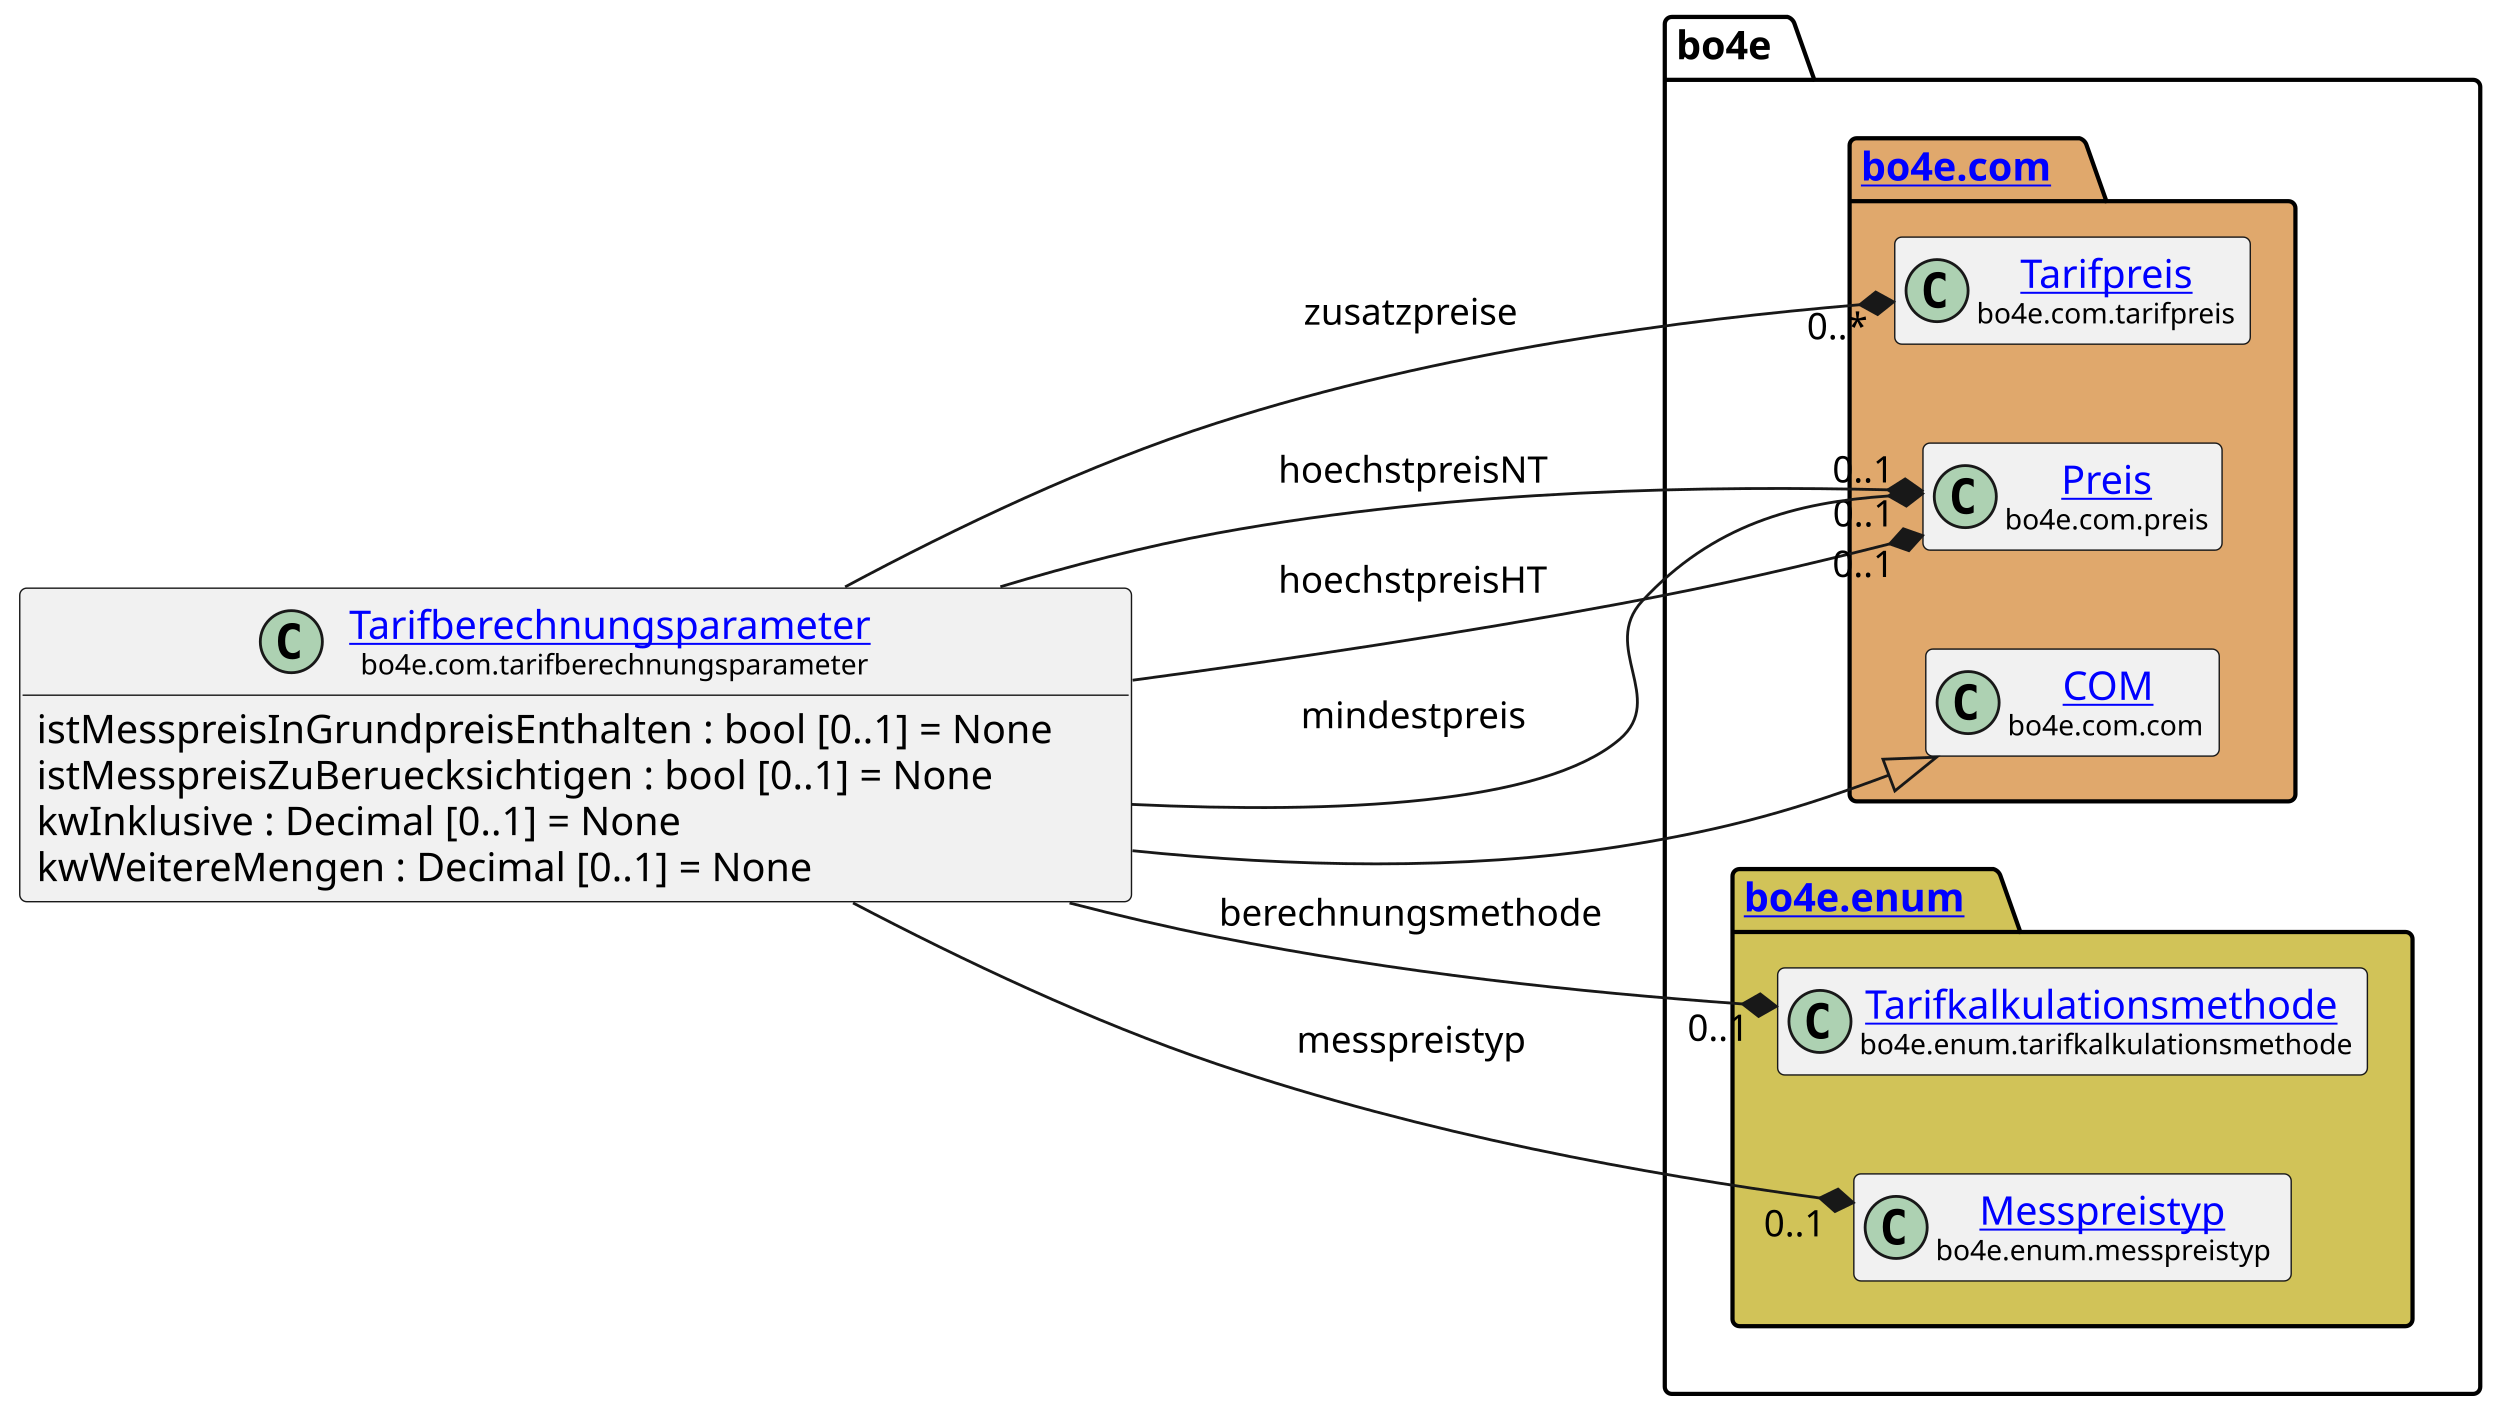
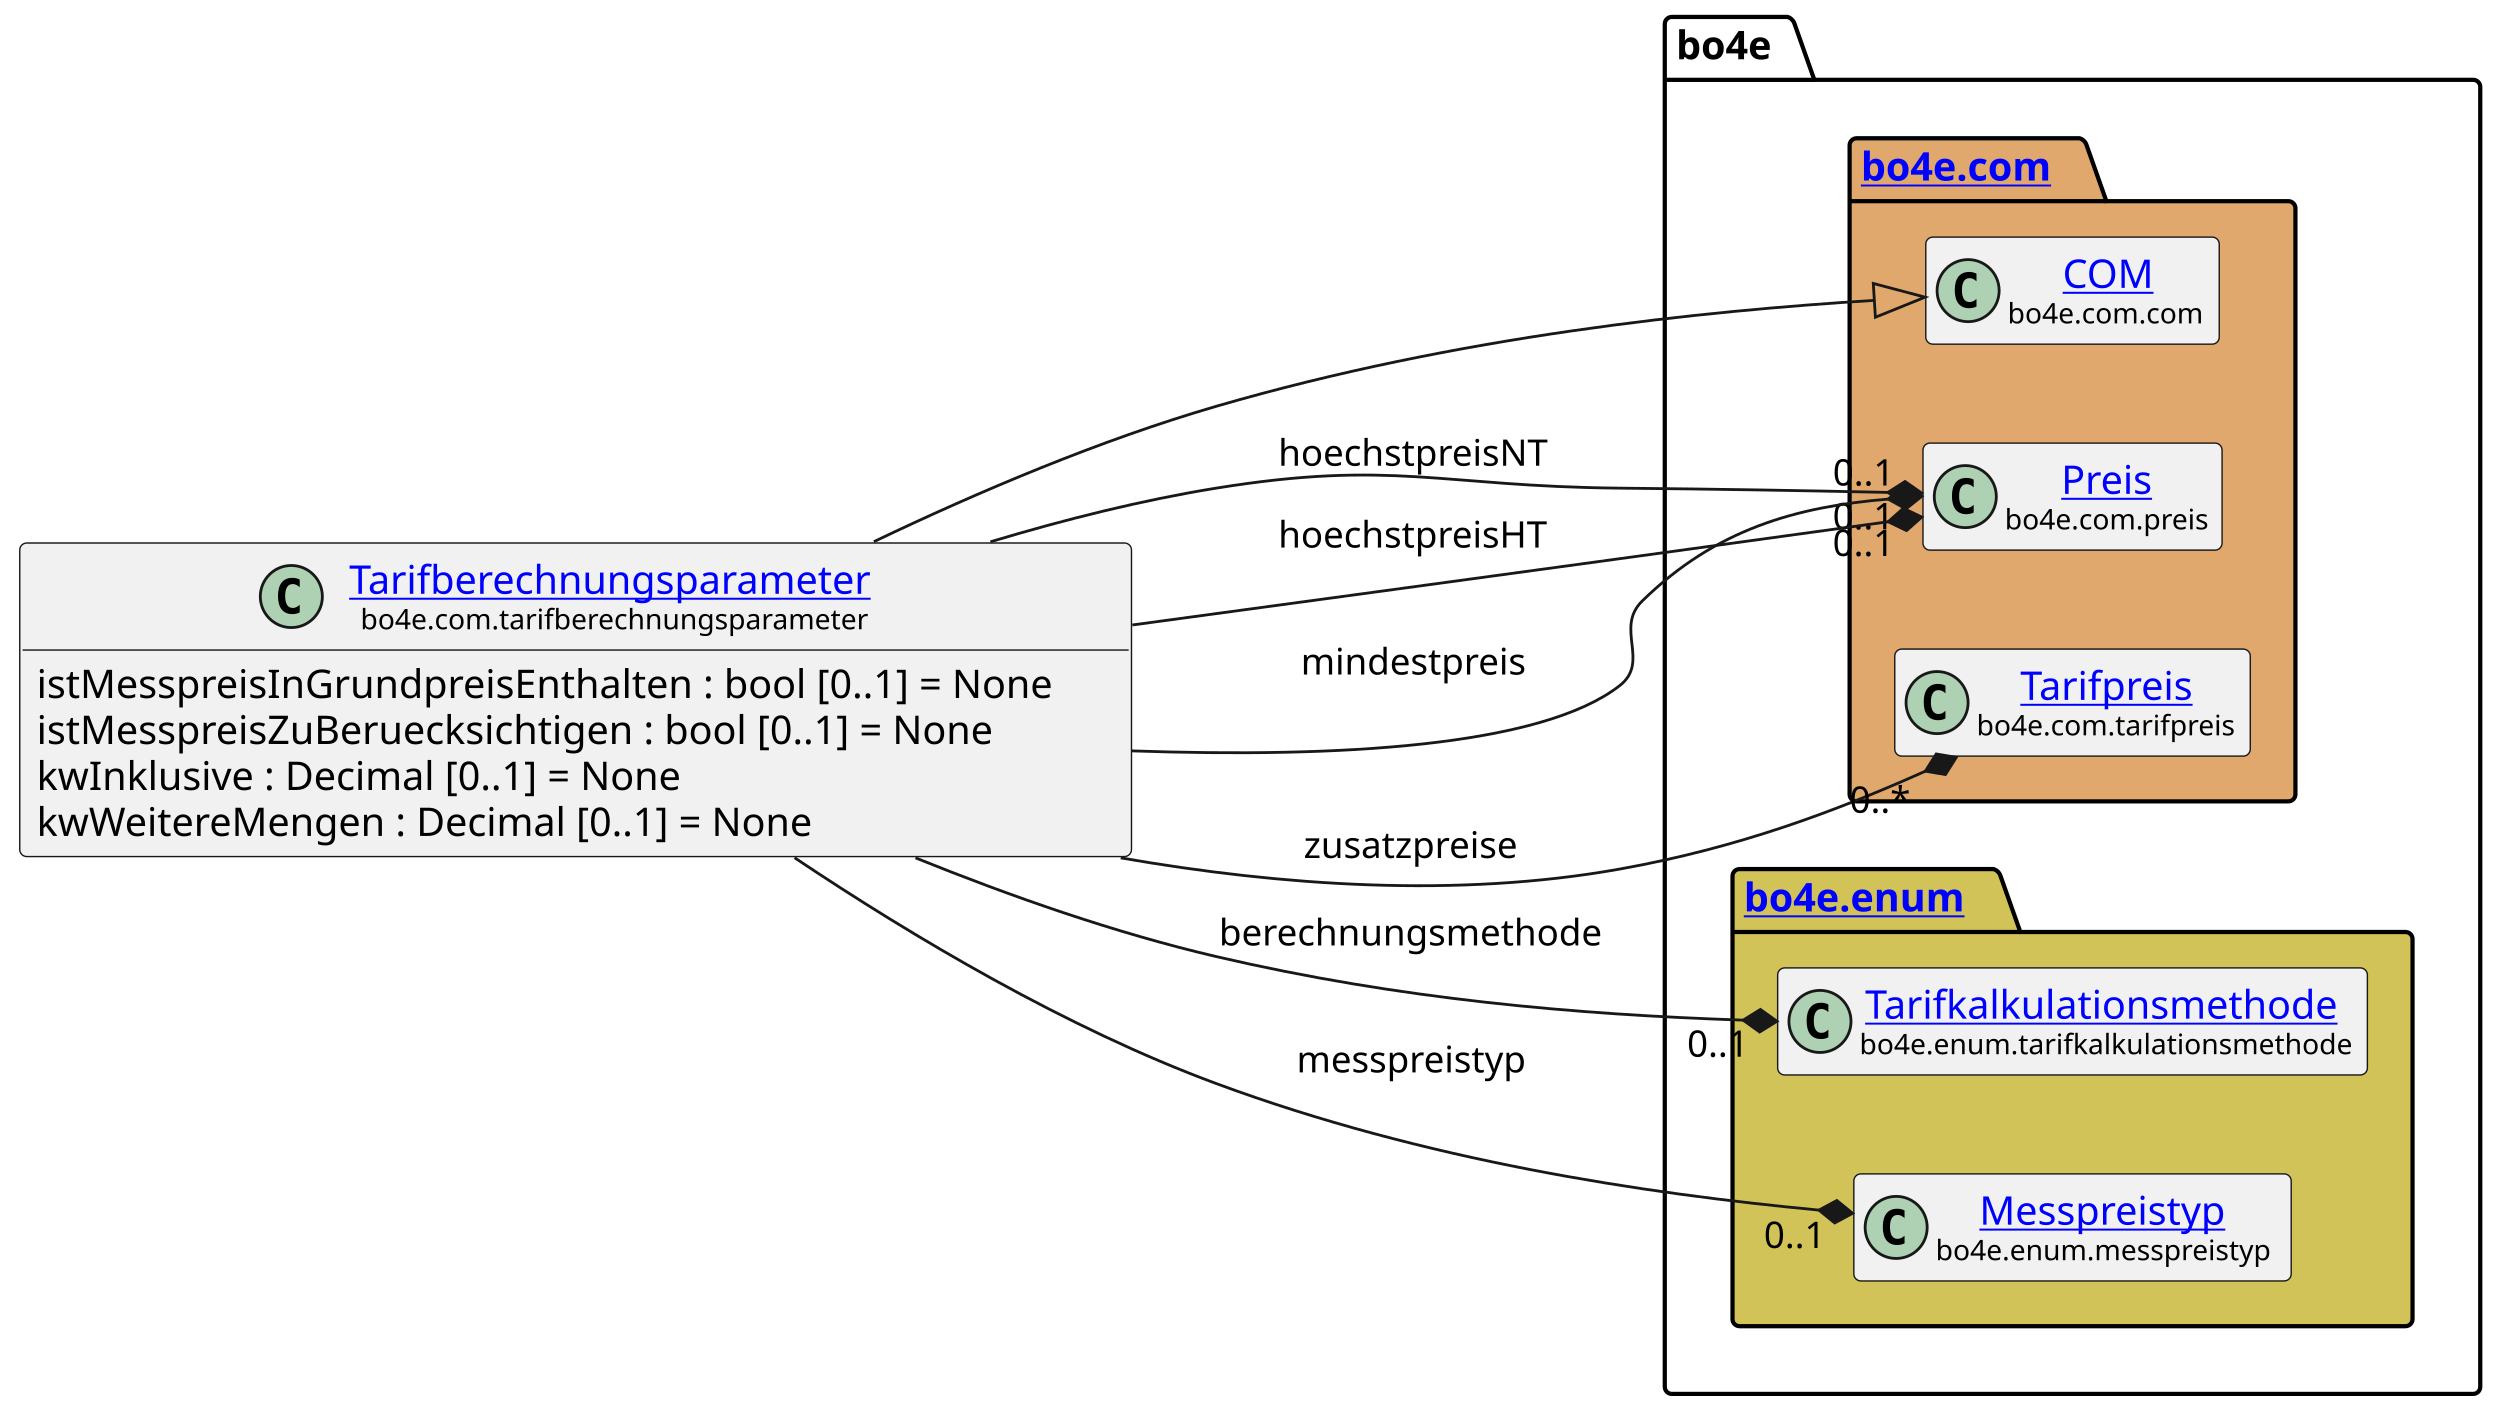
<svg xmlns="http://www.w3.org/2000/svg" xmlns:xlink="http://www.w3.org/1999/xlink" contentStyleType="text/css" height="501px" preserveAspectRatio="none" style="width:886px;height:501px;background:#FFFFFF;" version="1.1" viewBox="0 0 886 501" width="886px" zoomAndPan="magnify">
  <defs />
  <g>
    <g id="cluster_bo4e">
      <path d="M592.5,6 L633.5,6 A3.75,3.75 0 0 1 636,8.5 L643,28.297 L876.5,28.297 A2.5,2.5 0 0 1 879,30.797 L879,491.5 A2.5,2.5 0 0 1 876.5,494 L592.5,494 A2.5,2.5 0 0 1 590,491.5 L590,8.5 A2.5,2.5 0 0 1 592.5,6 " fill="none" style="stroke:#000000;stroke-width:1.5;" />
      <line style="stroke:#000000;stroke-width:1.5;" x1="590" x2="643" y1="28.297" y2="28.297" />
      <text fill="#000000" font-family="sans-serif" font-size="14" font-weight="bold" lengthAdjust="spacing" textLength="40" x="594" y="20.995">bo4e</text>
    </g>
    <g id="cluster_com">
      <path d="M658,49 L737,49 A3.75,3.75 0 0 1 739.5,51.5 L746.5,71.297 L811,71.297 A2.5,2.5 0 0 1 813.5,73.797 L813.5,281.5 A2.5,2.5 0 0 1 811,284 L658,284 A2.5,2.5 0 0 1 655.5,281.5 L655.5,51.5 A2.5,2.5 0 0 1 658,49 " fill="#E0A86C" style="stroke:#000000;stroke-width:1.5;" />
      <line style="stroke:#000000;stroke-width:1.5;" x1="655.5" x2="746.5" y1="71.297" y2="71.297" />
      <a href="https://bo4e.github.io/BO4E-python/latest/api/bo4e.com.html" target="_top" title="https://bo4e.github.io/BO4E-python/latest/api/bo4e.com.html" xlink:actuate="onRequest" xlink:href="https://bo4e.github.io/BO4E-python/latest/api/bo4e.com.html" xlink:show="new" xlink:title="https://bo4e.github.io/BO4E-python/latest/api/bo4e.com.html" xlink:type="simple">
        <text fill="#0000FF" font-family="sans-serif" font-size="14" font-weight="bold" lengthAdjust="spacing" text-decoration="underline" textLength="78" x="659.5" y="63.995">bo4e.com</text>
      </a>
    </g>
    <g id="cluster_enum">
      <path d="M616.5,308 L706.5,308 A3.75,3.75 0 0 1 709,310.5 L716,330.297 L852.5,330.297 A2.5,2.5 0 0 1 855,332.797 L855,467.5 A2.5,2.5 0 0 1 852.5,470 L616.5,470 A2.5,2.5 0 0 1 614,467.5 L614,310.5 A2.5,2.5 0 0 1 616.5,308 " fill="#D1C358" style="stroke:#000000;stroke-width:1.5;" />
      <line style="stroke:#000000;stroke-width:1.5;" x1="614" x2="716" y1="330.297" y2="330.297" />
      <a href="https://bo4e.github.io/BO4E-python/latest/api/bo4e.enum.html" target="_top" title="https://bo4e.github.io/BO4E-python/latest/api/bo4e.enum.html" xlink:actuate="onRequest" xlink:href="https://bo4e.github.io/BO4E-python/latest/api/bo4e.enum.html" xlink:show="new" xlink:title="https://bo4e.github.io/BO4E-python/latest/api/bo4e.enum.html" xlink:type="simple">
        <text fill="#0000FF" font-family="sans-serif" font-size="14" font-weight="bold" lengthAdjust="spacing" text-decoration="underline" textLength="89" x="618" y="322.995">bo4e.enum</text>
      </a>
    </g>
-     <g id="elem_Tarifpreis">
-       <rect codeLine="11" fill="#F1F1F1" height="37.938" id="Tarifpreis" rx="2.5" ry="2.5" style="stroke:#181818;stroke-width:0.5;" width="126" x="671.5" y="84.03" />
-       <ellipse cx="686.5" cy="102.999" fill="#ADD1B2" rx="11" ry="11" style="stroke:#181818;stroke-width:1.0;" />
-       <path d="M689.469,108.639 Q688.891,108.936 688.25,109.077 Q687.609,109.233 686.906,109.233 Q684.406,109.233 683.078,107.593 Q681.766,105.936 681.766,102.811 Q681.766,99.686 683.078,98.03 Q684.406,96.374 686.906,96.374 Q687.609,96.374 688.25,96.53 Q688.906,96.686 689.469,96.983 L689.469,99.702 Q688.844,99.124 688.25,98.858 Q687.656,98.577 687.031,98.577 Q685.688,98.577 685,99.655 Q684.312,100.718 684.312,102.811 Q684.312,104.905 685,105.983 Q685.688,107.046 687.031,107.046 Q687.656,107.046 688.25,106.78 Q688.844,106.499 689.469,105.921 L689.469,108.639 Z " fill="#000000" />
-       <a href="https://bo4e.github.io/BO4E-python/latest/api/bo4e.com.html#bo4e.com.tarifpreis.Tarifpreis" target="_top" title="https://bo4e.github.io/BO4E-python/latest/api/bo4e.com.html#bo4e.com.tarifpreis.Tarifpreis" xlink:actuate="onRequest" xlink:href="https://bo4e.github.io/BO4E-python/latest/api/bo4e.com.html#bo4e.com.tarifpreis.Tarifpreis" xlink:show="new" xlink:title="https://bo4e.github.io/BO4E-python/latest/api/bo4e.com.html#bo4e.com.tarifpreis.Tarifpreis" xlink:type="simple">
-         <text fill="#0000FF" font-family="sans-serif" font-size="14" lengthAdjust="spacing" text-decoration="underline" textLength="63" x="716" y="102.025">Tarifpreis</text>
+     <g id="elem_COM">
+       <rect codeLine="11" fill="#F1F1F1" height="37.938" id="COM" rx="2.5" ry="2.5" style="stroke:#181818;stroke-width:0.5;" width="104" x="682.5" y="84.03" />
+       <ellipse cx="697.5" cy="102.999" fill="#ADD1B2" rx="11" ry="11" style="stroke:#181818;stroke-width:1.0;" />
+       <path d="M700.469,108.639 Q699.891,108.936 699.25,109.077 Q698.609,109.233 697.906,109.233 Q695.406,109.233 694.078,107.593 Q692.766,105.936 692.766,102.811 Q692.766,99.686 694.078,98.03 Q695.406,96.374 697.906,96.374 Q698.609,96.374 699.25,96.53 Q699.906,96.686 700.469,96.983 L700.469,99.702 Q699.844,99.124 699.25,98.858 Q698.656,98.577 698.031,98.577 Q696.688,98.577 696,99.655 Q695.312,100.718 695.312,102.811 Q695.312,104.905 696,105.983 Q696.688,107.046 698.031,107.046 Q698.656,107.046 699.25,106.78 Q699.844,106.499 700.469,105.921 L700.469,108.639 Z " fill="#000000" />
+       <a href="https://bo4e.github.io/BO4E-python/latest/api/bo4e.com.html#bo4e.com.com.COM" target="_top" title="https://bo4e.github.io/BO4E-python/latest/api/bo4e.com.html#bo4e.com.com.COM" xlink:actuate="onRequest" xlink:href="https://bo4e.github.io/BO4E-python/latest/api/bo4e.com.html#bo4e.com.com.COM" xlink:show="new" xlink:title="https://bo4e.github.io/BO4E-python/latest/api/bo4e.com.html#bo4e.com.com.COM" xlink:type="simple">
+         <text fill="#0000FF" font-family="sans-serif" font-size="14" lengthAdjust="spacing" text-decoration="underline" textLength="33" x="731" y="102.025">COM</text>
      </a>
-       <text fill="#000000" font-family="sans-serif" font-size="10" lengthAdjust="spacing" textLength="94" x="700.5" y="114.609">bo4e.com.tarifpreis</text>
+       <text fill="#000000" font-family="sans-serif" font-size="10" lengthAdjust="spacing" textLength="72" x="711.5" y="114.609">bo4e.com.com</text>
    </g>
    <g id="elem_Preis">
      <rect codeLine="12" fill="#F1F1F1" height="37.938" id="Preis" rx="2.5" ry="2.5" style="stroke:#181818;stroke-width:0.5;" width="106" x="681.5" y="157.03" />
      <ellipse cx="696.5" cy="175.999" fill="#ADD1B2" rx="11" ry="11" style="stroke:#181818;stroke-width:1.0;" />
      <path d="M699.469,181.639 Q698.891,181.936 698.25,182.077 Q697.609,182.233 696.906,182.233 Q694.406,182.233 693.078,180.593 Q691.766,178.936 691.766,175.811 Q691.766,172.686 693.078,171.03 Q694.406,169.374 696.906,169.374 Q697.609,169.374 698.25,169.53 Q698.906,169.686 699.469,169.983 L699.469,172.702 Q698.844,172.124 698.25,171.858 Q697.656,171.577 697.031,171.577 Q695.688,171.577 695,172.655 Q694.312,173.718 694.312,175.811 Q694.312,177.905 695,178.983 Q695.688,180.046 697.031,180.046 Q697.656,180.046 698.25,179.78 Q698.844,179.499 699.469,178.921 L699.469,181.639 Z " fill="#000000" />
      <a href="https://bo4e.github.io/BO4E-python/latest/api/bo4e.com.html#bo4e.com.preis.Preis" target="_top" title="https://bo4e.github.io/BO4E-python/latest/api/bo4e.com.html#bo4e.com.preis.Preis" xlink:actuate="onRequest" xlink:href="https://bo4e.github.io/BO4E-python/latest/api/bo4e.com.html#bo4e.com.preis.Preis" xlink:show="new" xlink:title="https://bo4e.github.io/BO4E-python/latest/api/bo4e.com.html#bo4e.com.preis.Preis" xlink:type="simple">
        <text fill="#0000FF" font-family="sans-serif" font-size="14" lengthAdjust="spacing" text-decoration="underline" textLength="34" x="730.5" y="175.025">Preis</text>
      </a>
      <text fill="#000000" font-family="sans-serif" font-size="10" lengthAdjust="spacing" textLength="74" x="710.5" y="187.609">bo4e.com.preis</text>
    </g>
-     <g id="elem_COM">
-       <rect codeLine="13" fill="#F1F1F1" height="37.938" id="COM" rx="2.5" ry="2.5" style="stroke:#181818;stroke-width:0.5;" width="104" x="682.5" y="230.03" />
-       <ellipse cx="697.5" cy="248.999" fill="#ADD1B2" rx="11" ry="11" style="stroke:#181818;stroke-width:1.0;" />
-       <path d="M700.469,254.639 Q699.891,254.936 699.25,255.077 Q698.609,255.233 697.906,255.233 Q695.406,255.233 694.078,253.593 Q692.766,251.936 692.766,248.811 Q692.766,245.686 694.078,244.03 Q695.406,242.374 697.906,242.374 Q698.609,242.374 699.25,242.53 Q699.906,242.686 700.469,242.983 L700.469,245.702 Q699.844,245.124 699.25,244.858 Q698.656,244.577 698.031,244.577 Q696.688,244.577 696,245.655 Q695.312,246.718 695.312,248.811 Q695.312,250.905 696,251.983 Q696.688,253.046 698.031,253.046 Q698.656,253.046 699.25,252.78 Q699.844,252.499 700.469,251.921 L700.469,254.639 Z " fill="#000000" />
-       <a href="https://bo4e.github.io/BO4E-python/latest/api/bo4e.com.html#bo4e.com.com.COM" target="_top" title="https://bo4e.github.io/BO4E-python/latest/api/bo4e.com.html#bo4e.com.com.COM" xlink:actuate="onRequest" xlink:href="https://bo4e.github.io/BO4E-python/latest/api/bo4e.com.html#bo4e.com.com.COM" xlink:show="new" xlink:title="https://bo4e.github.io/BO4E-python/latest/api/bo4e.com.html#bo4e.com.com.COM" xlink:type="simple">
-         <text fill="#0000FF" font-family="sans-serif" font-size="14" lengthAdjust="spacing" text-decoration="underline" textLength="33" x="731" y="248.025">COM</text>
+     <g id="elem_Tarifpreis">
+       <rect codeLine="13" fill="#F1F1F1" height="37.938" id="Tarifpreis" rx="2.5" ry="2.5" style="stroke:#181818;stroke-width:0.5;" width="126" x="671.5" y="230.03" />
+       <ellipse cx="686.5" cy="248.999" fill="#ADD1B2" rx="11" ry="11" style="stroke:#181818;stroke-width:1.0;" />
+       <path d="M689.469,254.639 Q688.891,254.936 688.25,255.077 Q687.609,255.233 686.906,255.233 Q684.406,255.233 683.078,253.593 Q681.766,251.936 681.766,248.811 Q681.766,245.686 683.078,244.03 Q684.406,242.374 686.906,242.374 Q687.609,242.374 688.25,242.53 Q688.906,242.686 689.469,242.983 L689.469,245.702 Q688.844,245.124 688.25,244.858 Q687.656,244.577 687.031,244.577 Q685.688,244.577 685,245.655 Q684.312,246.718 684.312,248.811 Q684.312,250.905 685,251.983 Q685.688,253.046 687.031,253.046 Q687.656,253.046 688.25,252.78 Q688.844,252.499 689.469,251.921 L689.469,254.639 Z " fill="#000000" />
+       <a href="https://bo4e.github.io/BO4E-python/latest/api/bo4e.com.html#bo4e.com.tarifpreis.Tarifpreis" target="_top" title="https://bo4e.github.io/BO4E-python/latest/api/bo4e.com.html#bo4e.com.tarifpreis.Tarifpreis" xlink:actuate="onRequest" xlink:href="https://bo4e.github.io/BO4E-python/latest/api/bo4e.com.html#bo4e.com.tarifpreis.Tarifpreis" xlink:show="new" xlink:title="https://bo4e.github.io/BO4E-python/latest/api/bo4e.com.html#bo4e.com.tarifpreis.Tarifpreis" xlink:type="simple">
+         <text fill="#0000FF" font-family="sans-serif" font-size="14" lengthAdjust="spacing" text-decoration="underline" textLength="63" x="716" y="248.025">Tarifpreis</text>
      </a>
-       <text fill="#000000" font-family="sans-serif" font-size="10" lengthAdjust="spacing" textLength="72" x="711.5" y="260.609">bo4e.com.com</text>
+       <text fill="#000000" font-family="sans-serif" font-size="10" lengthAdjust="spacing" textLength="94" x="700.5" y="260.609">bo4e.com.tarifpreis</text>
    </g>
    <g id="elem_Tarifkalkulationsmethode">
      <rect codeLine="16" fill="#F1F1F1" height="37.938" id="Tarifkalkulationsmethode" rx="2.5" ry="2.5" style="stroke:#181818;stroke-width:0.5;" width="209" x="630" y="343.03" />
      <ellipse cx="645" cy="361.999" fill="#ADD1B2" rx="11" ry="11" style="stroke:#181818;stroke-width:1.0;" />
      <path d="M647.969,367.639 Q647.391,367.936 646.75,368.077 Q646.109,368.233 645.406,368.233 Q642.906,368.233 641.578,366.592 Q640.266,364.936 640.266,361.811 Q640.266,358.686 641.578,357.03 Q642.906,355.374 645.406,355.374 Q646.109,355.374 646.75,355.53 Q647.406,355.686 647.969,355.983 L647.969,358.702 Q647.344,358.124 646.75,357.858 Q646.156,357.577 645.531,357.577 Q644.188,357.577 643.5,358.655 Q642.812,359.717 642.812,361.811 Q642.812,363.905 643.5,364.983 Q644.188,366.046 645.531,366.046 Q646.156,366.046 646.75,365.78 Q647.344,365.499 647.969,364.921 L647.969,367.639 Z " fill="#000000" />
      <a href="https://bo4e.github.io/BO4E-python/latest/api/bo4e.enum.html#bo4e.enum.tarifkalkulationsmethode.Tarifkalkulationsmethode" target="_top" title="https://bo4e.github.io/BO4E-python/latest/api/bo4e.enum.html#bo4e.enum.tarifkalkulationsmethode.Tarifkalkulationsmethode" xlink:actuate="onRequest" xlink:href="https://bo4e.github.io/BO4E-python/latest/api/bo4e.enum.html#bo4e.enum.tarifkalkulationsmethode.Tarifkalkulationsmethode" xlink:show="new" xlink:title="https://bo4e.github.io/BO4E-python/latest/api/bo4e.enum.html#bo4e.enum.tarifkalkulationsmethode.Tarifkalkulationsmethode" xlink:type="simple">
        <text fill="#0000FF" font-family="sans-serif" font-size="14" lengthAdjust="spacing" text-decoration="underline" textLength="173" x="661" y="361.025">Tarifkalkulationsmethode</text>
      </a>
      <text fill="#000000" font-family="sans-serif" font-size="10" lengthAdjust="spacing" textLength="177" x="659" y="373.609">bo4e.enum.tarifkalkulationsmethode</text>
    </g>
    <g id="elem_Messpreistyp">
      <rect codeLine="17" fill="#F1F1F1" height="37.938" id="Messpreistyp" rx="2.5" ry="2.5" style="stroke:#181818;stroke-width:0.5;" width="155" x="657" y="416.03" />
      <ellipse cx="672" cy="434.999" fill="#ADD1B2" rx="11" ry="11" style="stroke:#181818;stroke-width:1.0;" />
      <path d="M674.969,440.639 Q674.391,440.936 673.75,441.077 Q673.109,441.233 672.406,441.233 Q669.906,441.233 668.578,439.592 Q667.266,437.936 667.266,434.811 Q667.266,431.686 668.578,430.03 Q669.906,428.374 672.406,428.374 Q673.109,428.374 673.75,428.53 Q674.406,428.686 674.969,428.983 L674.969,431.702 Q674.344,431.124 673.75,430.858 Q673.156,430.577 672.531,430.577 Q671.188,430.577 670.5,431.655 Q669.812,432.717 669.812,434.811 Q669.812,436.905 670.5,437.983 Q671.188,439.046 672.531,439.046 Q673.156,439.046 673.75,438.78 Q674.344,438.499 674.969,437.921 L674.969,440.639 Z " fill="#000000" />
      <a href="https://bo4e.github.io/BO4E-python/latest/api/bo4e.enum.html#bo4e.enum.messpreistyp.Messpreistyp" target="_top" title="https://bo4e.github.io/BO4E-python/latest/api/bo4e.enum.html#bo4e.enum.messpreistyp.Messpreistyp" xlink:actuate="onRequest" xlink:href="https://bo4e.github.io/BO4E-python/latest/api/bo4e.enum.html#bo4e.enum.messpreistyp.Messpreistyp" xlink:show="new" xlink:title="https://bo4e.github.io/BO4E-python/latest/api/bo4e.enum.html#bo4e.enum.messpreistyp.Messpreistyp" xlink:type="simple">
        <text fill="#0000FF" font-family="sans-serif" font-size="14" lengthAdjust="spacing" text-decoration="underline" textLength="92" x="701.5" y="434.025">Messpreistyp</text>
      </a>
      <text fill="#000000" font-family="sans-serif" font-size="10" lengthAdjust="spacing" textLength="123" x="686" y="446.609">bo4e.enum.messpreistyp</text>
    </g>
    <g id="elem_Tarifberechnungsparameter">
-       <rect codeLine="3" fill="#F1F1F1" height="111.125" id="Tarifberechnungsparameter" rx="2.5" ry="2.5" style="stroke:#181818;stroke-width:0.5;" width="394" x="7" y="208.44" />
-       <ellipse cx="103.25" cy="227.409" fill="#ADD1B2" rx="11" ry="11" style="stroke:#181818;stroke-width:1.0;" />
-       <path d="M106.219,233.049 Q105.641,233.346 105,233.487 Q104.359,233.643 103.656,233.643 Q101.156,233.643 99.828,232.002 Q98.516,230.346 98.516,227.221 Q98.516,224.096 99.828,222.44 Q101.156,220.784 103.656,220.784 Q104.359,220.784 105,220.94 Q105.656,221.096 106.219,221.393 L106.219,224.112 Q105.594,223.534 105,223.268 Q104.406,222.987 103.781,222.987 Q102.438,222.987 101.75,224.065 Q101.062,225.127 101.062,227.221 Q101.062,229.315 101.75,230.393 Q102.438,231.456 103.781,231.456 Q104.406,231.456 105,231.19 Q105.594,230.909 106.219,230.331 L106.219,233.049 Z " fill="#000000" />
+       <rect codeLine="3" fill="#F1F1F1" height="111.125" id="Tarifberechnungsparameter" rx="2.5" ry="2.5" style="stroke:#181818;stroke-width:0.5;" width="394" x="7" y="192.44" />
+       <ellipse cx="103.25" cy="211.409" fill="#ADD1B2" rx="11" ry="11" style="stroke:#181818;stroke-width:1.0;" />
+       <path d="M106.219,217.049 Q105.641,217.346 105,217.487 Q104.359,217.643 103.656,217.643 Q101.156,217.643 99.828,216.002 Q98.516,214.346 98.516,211.221 Q98.516,208.096 99.828,206.44 Q101.156,204.784 103.656,204.784 Q104.359,204.784 105,204.94 Q105.656,205.096 106.219,205.393 L106.219,208.112 Q105.594,207.534 105,207.268 Q104.406,206.987 103.781,206.987 Q102.438,206.987 101.75,208.065 Q101.062,209.127 101.062,211.221 Q101.062,213.315 101.75,214.393 Q102.438,215.456 103.781,215.456 Q104.406,215.456 105,215.19 Q105.594,214.909 106.219,214.331 L106.219,217.049 Z " fill="#000000" />
      <a href="https://bo4e.github.io/BO4E-python/latest/api/bo4e.com.html#bo4e.com.tarifberechnungsparameter.Tarifberechnungsparameter" target="_top" title="https://bo4e.github.io/BO4E-python/latest/api/bo4e.com.html#bo4e.com.tarifberechnungsparameter.Tarifberechnungsparameter" xlink:actuate="onRequest" xlink:href="https://bo4e.github.io/BO4E-python/latest/api/bo4e.com.html#bo4e.com.tarifberechnungsparameter.Tarifberechnungsparameter" xlink:show="new" xlink:title="https://bo4e.github.io/BO4E-python/latest/api/bo4e.com.html#bo4e.com.tarifberechnungsparameter.Tarifberechnungsparameter" xlink:type="simple">
-         <text fill="#0000FF" font-family="sans-serif" font-size="14" lengthAdjust="spacing" text-decoration="underline" textLength="193" x="123.75" y="226.435">Tarifberechnungsparameter</text>
+         <text fill="#0000FF" font-family="sans-serif" font-size="14" lengthAdjust="spacing" text-decoration="underline" textLength="193" x="123.75" y="210.435">Tarifberechnungsparameter</text>
      </a>
-       <text fill="#000000" font-family="sans-serif" font-size="10" lengthAdjust="spacing" textLength="185" x="127.75" y="239.019">bo4e.com.tarifberechnungsparameter</text>
-       <line style="stroke:#181818;stroke-width:0.5;" x1="8" x2="400" y1="246.377" y2="246.377" />
-       <text fill="#000000" font-family="sans-serif" font-size="14" lengthAdjust="spacing" textLength="382" x="13" y="263.373">istMesspreisInGrundpreisEnthalten : bool [0..1] = None</text>
-       <text fill="#000000" font-family="sans-serif" font-size="14" lengthAdjust="spacing" textLength="367" x="13" y="279.67">istMesspreisZuBeruecksichtigen : bool [0..1] = None</text>
-       <text fill="#000000" font-family="sans-serif" font-size="14" lengthAdjust="spacing" textLength="243" x="13" y="295.966">kwInklusive : Decimal [0..1] = None</text>
-       <text fill="#000000" font-family="sans-serif" font-size="14" lengthAdjust="spacing" textLength="294" x="13" y="312.263">kwWeitereMengen : Decimal [0..1] = None</text>
+       <text fill="#000000" font-family="sans-serif" font-size="10" lengthAdjust="spacing" textLength="185" x="127.75" y="223.019">bo4e.com.tarifberechnungsparameter</text>
+       <line style="stroke:#181818;stroke-width:0.5;" x1="8" x2="400" y1="230.377" y2="230.377" />
+       <text fill="#000000" font-family="sans-serif" font-size="14" lengthAdjust="spacing" textLength="382" x="13" y="247.373">istMesspreisInGrundpreisEnthalten : bool [0..1] = None</text>
+       <text fill="#000000" font-family="sans-serif" font-size="14" lengthAdjust="spacing" textLength="367" x="13" y="263.67">istMesspreisZuBeruecksichtigen : bool [0..1] = None</text>
+       <text fill="#000000" font-family="sans-serif" font-size="14" lengthAdjust="spacing" textLength="243" x="13" y="279.966">kwInklusive : Decimal [0..1] = None</text>
+       <text fill="#000000" font-family="sans-serif" font-size="14" lengthAdjust="spacing" textLength="294" x="13" y="296.263">kwWeitereMengen : Decimal [0..1] = None</text>
    </g>
    <g id="link_Tarifberechnungsparameter_COM">
-       <path codeLine="20" d="M401.34,301.49 C457.29,307.21 518.19,308.71 574,300 C612.78,293.95 638.159,286.427 669.428,274.687 " fill="none" id="Tarifberechnungsparameter-to-COM" style="stroke:#181818;stroke-width:1.0;" />
-       <polygon fill="none" points="686.28,268.36,667.32,269.07,671.537,280.304,686.28,268.36" style="stroke:#181818;stroke-width:1.0;" />
+       <path codeLine="20" d="M309.7,191.97 C347.06,174.11 390.05,155.91 431,144 C517,118.99 603.325,110.253 664.265,106.443 " fill="none" id="Tarifberechnungsparameter-to-COM" style="stroke:#181818;stroke-width:1.0;" />
+       <polygon fill="none" points="682.23,105.32,663.891,100.455,664.639,112.431,682.23,105.32" style="stroke:#181818;stroke-width:1.0;" />
    </g>
    <g id="link_Tarifberechnungsparameter_Tarifkalkulationsmethode">
-       <path codeLine="21" d="M379.05,320.02 C396.49,324.53 414.02,328.64 431,332 C496.36,344.95 558.851,351.553 617.551,355.803 " fill="none" id="Tarifberechnungsparameter-to-Tarifkalkulationsmethode" style="stroke:#181818;stroke-width:1.0;" />
-       <polygon fill="#181818" points="629.52,356.67,623.824,352.247,617.551,355.803,623.247,360.226,629.52,356.67" style="stroke:#181818;stroke-width:1.0;" />
-       <text fill="#000000" font-family="sans-serif" font-size="13" lengthAdjust="spacing" textLength="141" x="432" y="328.067">berechnungsmethode</text>
-       <text fill="#000000" font-family="sans-serif" font-size="13" lengthAdjust="spacing" textLength="24" x="598.026" y="368.88">0..1</text>
+       <path codeLine="21" d="M324.46,304.03 C358.23,317.67 395.47,330.71 431,339 C496.01,354.18 558.807,359.557 617.757,361.537 " fill="none" id="Tarifberechnungsparameter-to-Tarifkalkulationsmethode" style="stroke:#181818;stroke-width:1.0;" />
+       <polygon fill="#181818" points="629.75,361.94,623.888,357.741,617.757,361.537,623.619,365.736,629.75,361.94" style="stroke:#181818;stroke-width:1.0;" />
+       <text fill="#000000" font-family="sans-serif" font-size="13" lengthAdjust="spacing" textLength="141" x="432" y="335.067">berechnungsmethode</text>
+       <text fill="#000000" font-family="sans-serif" font-size="13" lengthAdjust="spacing" textLength="24" x="597.906" y="374.511">0..1</text>
    </g>
    <g id="link_Tarifberechnungsparameter_Messpreistyp">
-       <path codeLine="22" d="M302.32,320 C341.3,340.46 387.27,362.19 431,377 C505.71,402.3 582.861,416.07 644.911,424.579 " fill="none" id="Tarifberechnungsparameter-to-Messpreistyp" style="stroke:#181818;stroke-width:1.0;" />
-       <polygon fill="#181818" points="656.8,426.21,651.399,421.432,644.911,424.579,650.312,429.358,656.8,426.21" style="stroke:#181818;stroke-width:1.0;" />
-       <text fill="#000000" font-family="sans-serif" font-size="13" lengthAdjust="spacing" textLength="86" x="459.5" y="373.067">messpreistyp</text>
-       <text fill="#000000" font-family="sans-serif" font-size="13" lengthAdjust="spacing" textLength="24" x="625.091" y="438.172">0..1</text>
+       <path codeLine="22" d="M281.59,303.98 C323.72,332.17 378.07,364.42 431,384 C504.8,411.31 582.234,422.946 644.624,428.866 " fill="none" id="Tarifberechnungsparameter-to-Messpreistyp" style="stroke:#181818;stroke-width:1.0;" />
+       <polygon fill="#181818" points="656.57,430,650.975,425.451,644.624,428.866,650.219,433.415,656.57,430" style="stroke:#181818;stroke-width:1.0;" />
+       <text fill="#000000" font-family="sans-serif" font-size="13" lengthAdjust="spacing" textLength="86" x="459.5" y="380.067">messpreistyp</text>
+       <text fill="#000000" font-family="sans-serif" font-size="13" lengthAdjust="spacing" textLength="24" x="625.123" y="442.279">0..1</text>
    </g>
    <g id="link_Tarifberechnungsparameter_Preis">
-       <path codeLine="23" d="M354.53,207.95 C379.75,200.36 405.89,193.61 431,189 C517.6,173.09 608.383,172.143 669.093,173.594 " fill="none" id="Tarifberechnungsparameter-to-Preis" style="stroke:#181818;stroke-width:1.0;" />
-       <polygon fill="#181818" points="681.09,173.88,675.187,169.738,669.093,173.594,674.996,177.736,681.09,173.88" style="stroke:#181818;stroke-width:1.0;" />
-       <text fill="#000000" font-family="sans-serif" font-size="13" lengthAdjust="spacing" textLength="99" x="453" y="171.067">hoechstpreisNT</text>
-       <text fill="#000000" font-family="sans-serif" font-size="13" lengthAdjust="spacing" textLength="24" x="649.527" y="186.577">0..1</text>
+       <path codeLine="23" d="M351,192.02 C377.27,184.12 404.68,177.25 431,173 C493.74,162.86 510.45,172.4 574,173 C609.73,173.34 637.953,173.842 669.063,174.512 " fill="none" id="Tarifberechnungsparameter-to-Preis" style="stroke:#181818;stroke-width:1.0;" />
+       <polygon fill="#181818" points="681.06,174.77,675.148,170.642,669.063,174.512,674.975,178.64,681.06,174.77" style="stroke:#181818;stroke-width:1.0;" />
+       <text fill="#000000" font-family="sans-serif" font-size="13" lengthAdjust="spacing" textLength="99" x="453" y="165.067">hoechstpreisNT</text>
+       <text fill="#000000" font-family="sans-serif" font-size="13" lengthAdjust="spacing" textLength="24" x="649.494" y="187.57">0..1</text>
    </g>
    <g id="link_Tarifberechnungsparameter_Preis">
-       <path codeLine="24" d="M401.39,241.07 C457.34,233.54 518.23,224.4 574,214 C610.1,207.27 638.688,200.618 669.708,192.757 " fill="none" id="Tarifberechnungsparameter-to-Preis-1" style="stroke:#181818;stroke-width:1.0;" />
-       <polygon fill="#181818" points="681.34,189.81,674.541,187.406,669.708,192.757,676.506,195.161,681.34,189.81" style="stroke:#181818;stroke-width:1.0;" />
-       <text fill="#000000" font-family="sans-serif" font-size="13" lengthAdjust="spacing" textLength="99" x="453" y="210.067">hoechstpreisHT</text>
-       <text fill="#000000" font-family="sans-serif" font-size="13" lengthAdjust="spacing" textLength="24" x="649.399" y="204.482">0..1</text>
+       <path codeLine="24" d="M401.3,221.49 C457.11,213.93 517.95,205.66 574,198 C609.73,193.12 638.063,189.217 669.173,184.907 " fill="none" id="Tarifberechnungsparameter-to-Preis-1" style="stroke:#181818;stroke-width:1.0;" />
+       <polygon fill="#181818" points="681.06,183.26,674.568,180.121,669.173,184.907,675.666,188.046,681.06,183.26" style="stroke:#181818;stroke-width:1.0;" />
+       <text fill="#000000" font-family="sans-serif" font-size="13" lengthAdjust="spacing" textLength="99" x="453" y="194.067">hoechstpreisHT</text>
+       <text fill="#000000" font-family="sans-serif" font-size="13" lengthAdjust="spacing" textLength="24" x="649.494" y="197.041">0..1</text>
    </g>
    <g id="link_Tarifberechnungsparameter_Preis">
-       <path codeLine="25" d="M401.03,285.08 C474.66,288.51 547.09,285 574,262 C590.77,247.66 567.01,229.2 582,213 C607.01,185.97 636.228,178.04 669.358,175.77 " fill="none" id="Tarifberechnungsparameter-to-Preis-2" style="stroke:#181818;stroke-width:1.0;" />
-       <polygon fill="#181818" points="681.33,174.95,675.071,171.369,669.358,175.77,675.617,179.351,681.33,174.95" style="stroke:#181818;stroke-width:1.0;" />
-       <text fill="#000000" font-family="sans-serif" font-size="13" lengthAdjust="spacing" textLength="83" x="461" y="258.067">mindestpreis</text>
-       <text fill="#000000" font-family="sans-serif" font-size="13" lengthAdjust="spacing" textLength="24" x="649.387" y="170.983">0..1</text>
+       <path codeLine="25" d="M401.04,266.11 C474.17,268.63 546.2,264.66 574,243 C584.89,234.52 572.14,222.65 582,213 C608.02,187.52 636.562,179.598 669.142,176.878 " fill="none" id="Tarifberechnungsparameter-to-Preis-2" style="stroke:#181818;stroke-width:1.0;" />
+       <polygon fill="#181818" points="681.1,175.88,674.788,172.393,669.142,176.878,675.454,180.365,681.1,175.88" style="stroke:#181818;stroke-width:1.0;" />
+       <text fill="#000000" font-family="sans-serif" font-size="13" lengthAdjust="spacing" textLength="83" x="461" y="239.067">mindestpreis</text>
+       <text fill="#000000" font-family="sans-serif" font-size="13" lengthAdjust="spacing" textLength="24" x="649.538" y="172.074">0..1</text>
    </g>
    <g id="link_Tarifberechnungsparameter_Tarifpreis">
-       <path codeLine="26" d="M299.51,208 C338.96,186.86 386.02,164.44 431,150 C511.59,124.13 597.013,113.277 659.113,107.997 " fill="none" id="Tarifberechnungsparameter-to-Tarifpreis" style="stroke:#181818;stroke-width:1.0;" />
-       <polygon fill="#181818" points="671.07,106.98,664.753,103.503,659.113,107.997,665.43,111.474,671.07,106.98" style="stroke:#181818;stroke-width:1.0;" />
-       <text fill="#000000" font-family="sans-serif" font-size="13" lengthAdjust="spacing" textLength="81" x="462" y="115.067">zusatzpreise</text>
-       <text fill="#000000" font-family="sans-serif" font-size="13" lengthAdjust="spacing" textLength="23" x="640.343" y="120.238">0..*</text>
+       <path codeLine="26" d="M397.19,304.03 C454.17,313.96 516.66,318.27 574,308 C616.14,300.46 650.755,287.428 682.355,273.298 " fill="none" id="Tarifberechnungsparameter-to-Tarifpreis" style="stroke:#181818;stroke-width:1.0;" />
+       <polygon fill="#181818" points="693.31,268.4,686.2,267.198,682.355,273.298,689.466,274.501,693.31,268.4" style="stroke:#181818;stroke-width:1.0;" />
+       <text fill="#000000" font-family="sans-serif" font-size="13" lengthAdjust="spacing" textLength="81" x="462" y="304.067">zusatzpreise</text>
+       <text fill="#000000" font-family="sans-serif" font-size="13" lengthAdjust="spacing" textLength="23" x="655.491" y="288.051">0..*</text>
    </g>
  </g>
</svg>
